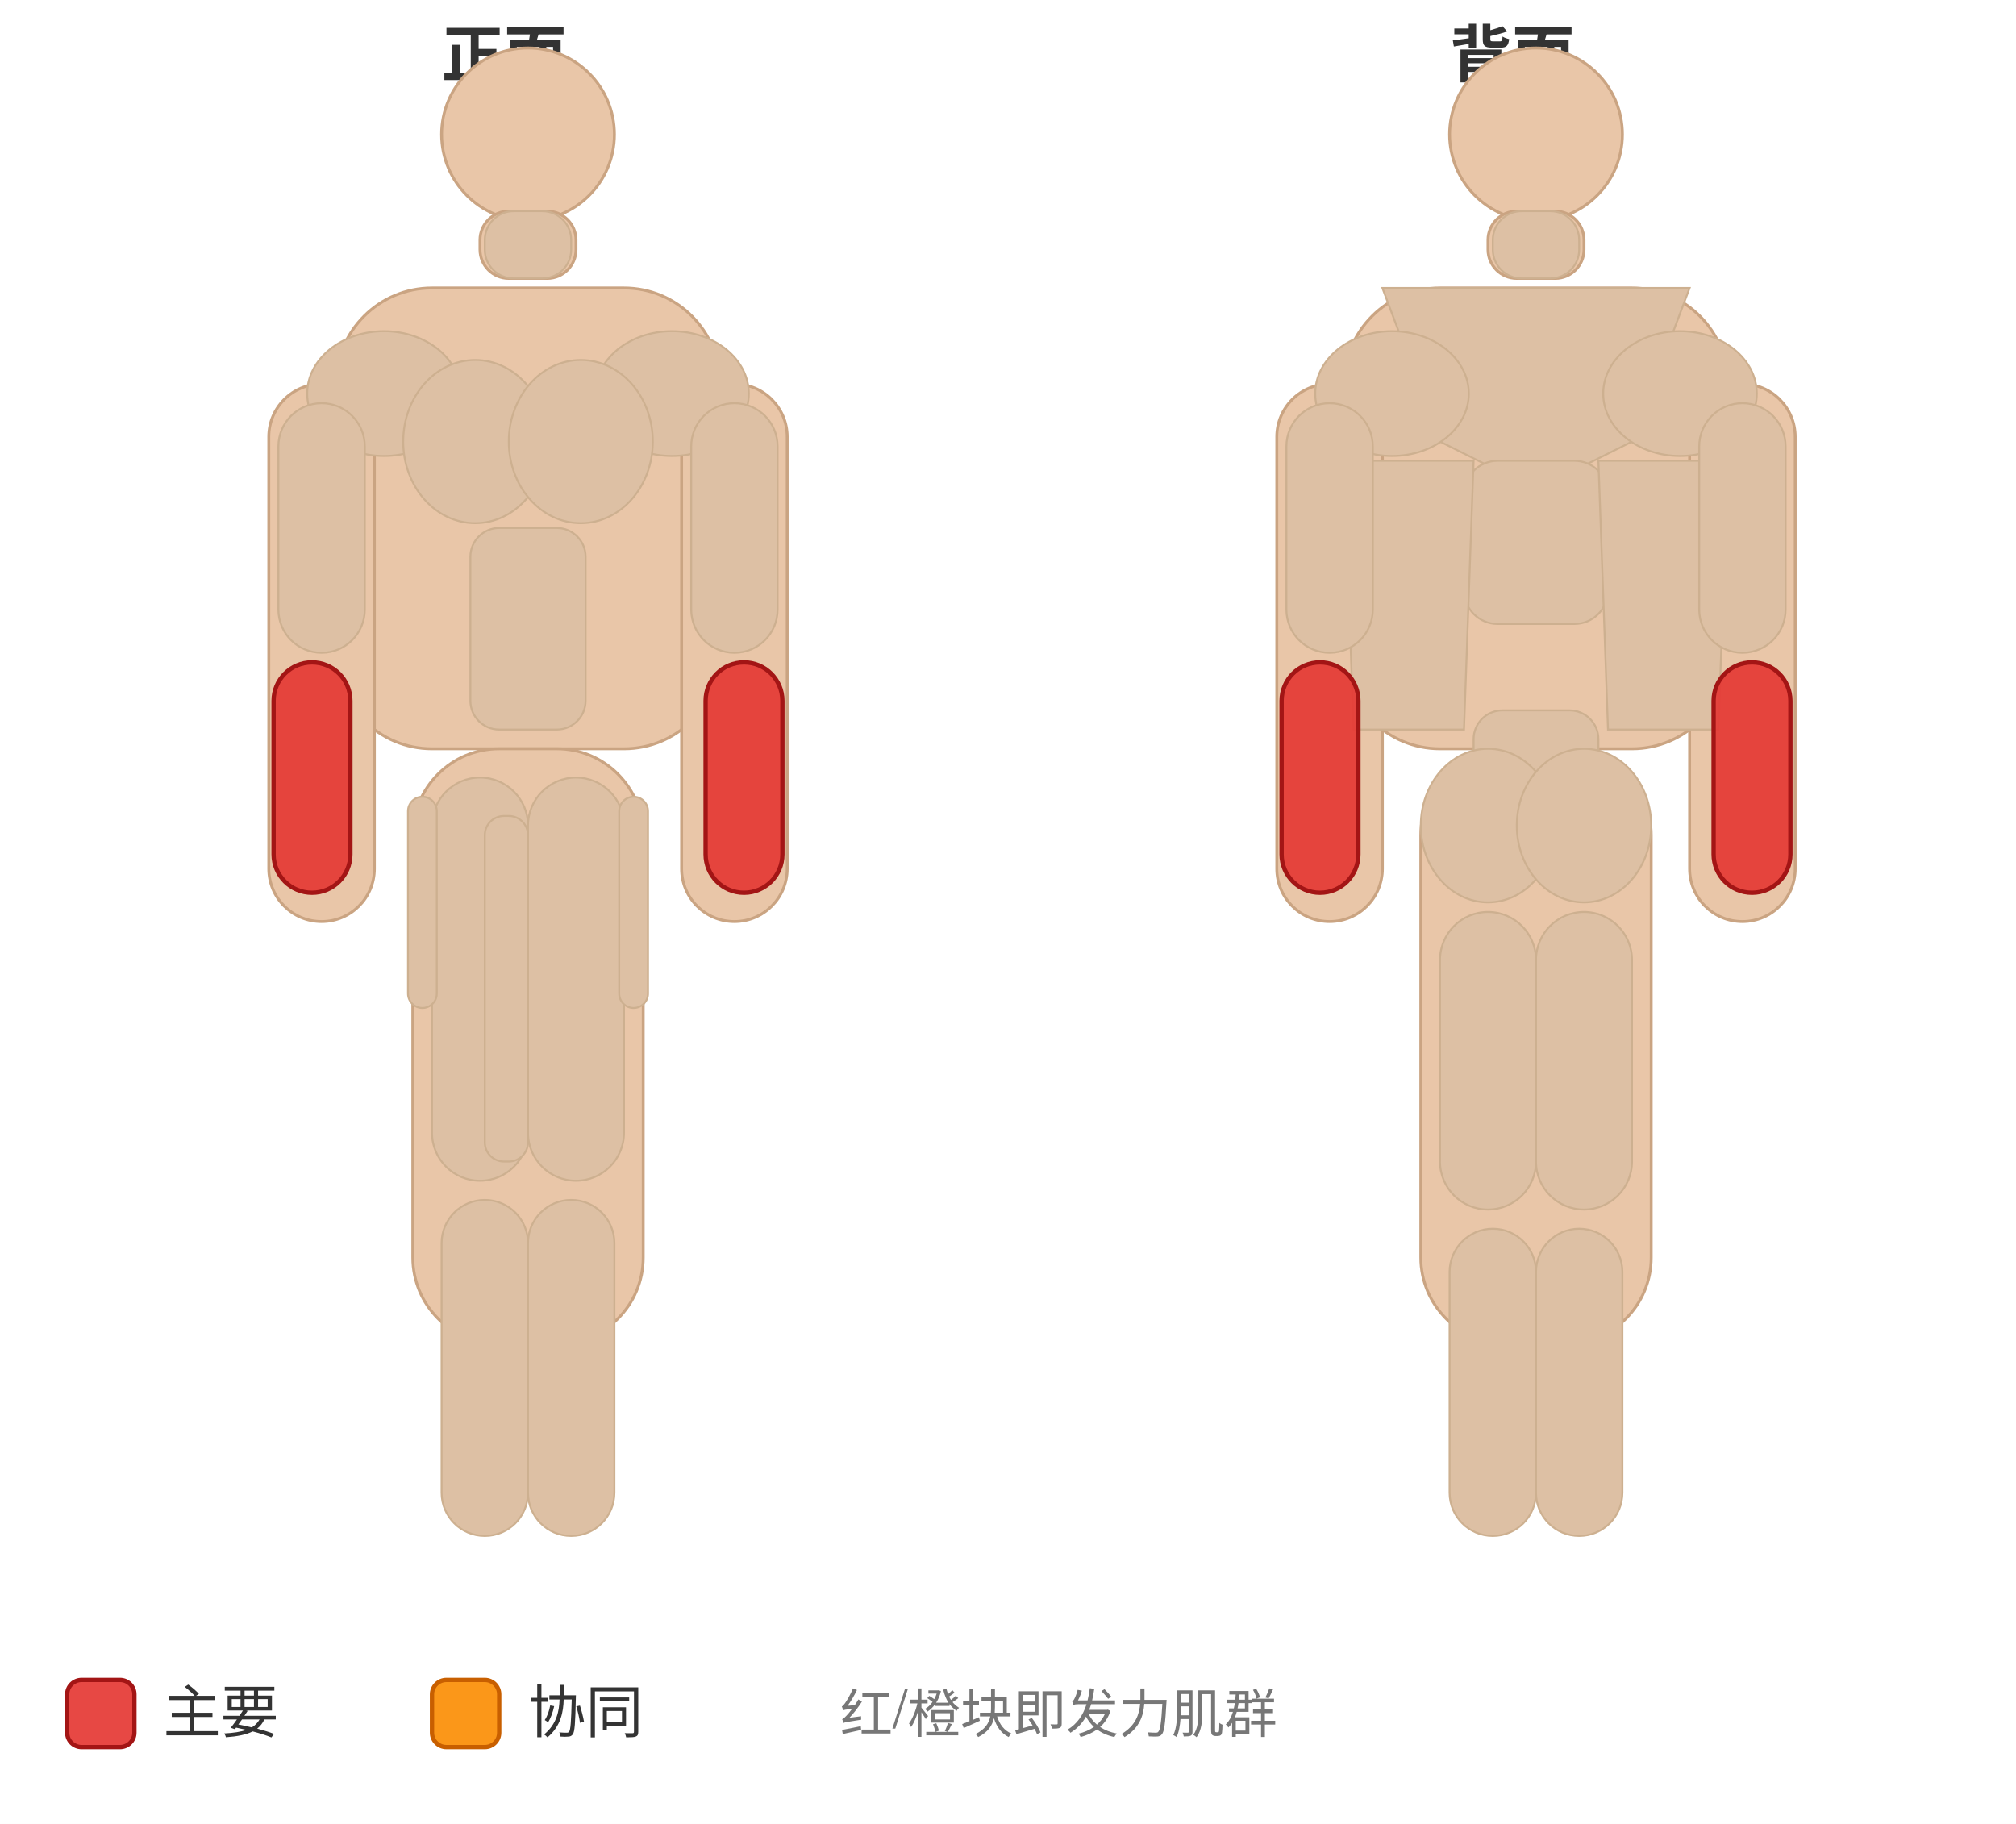
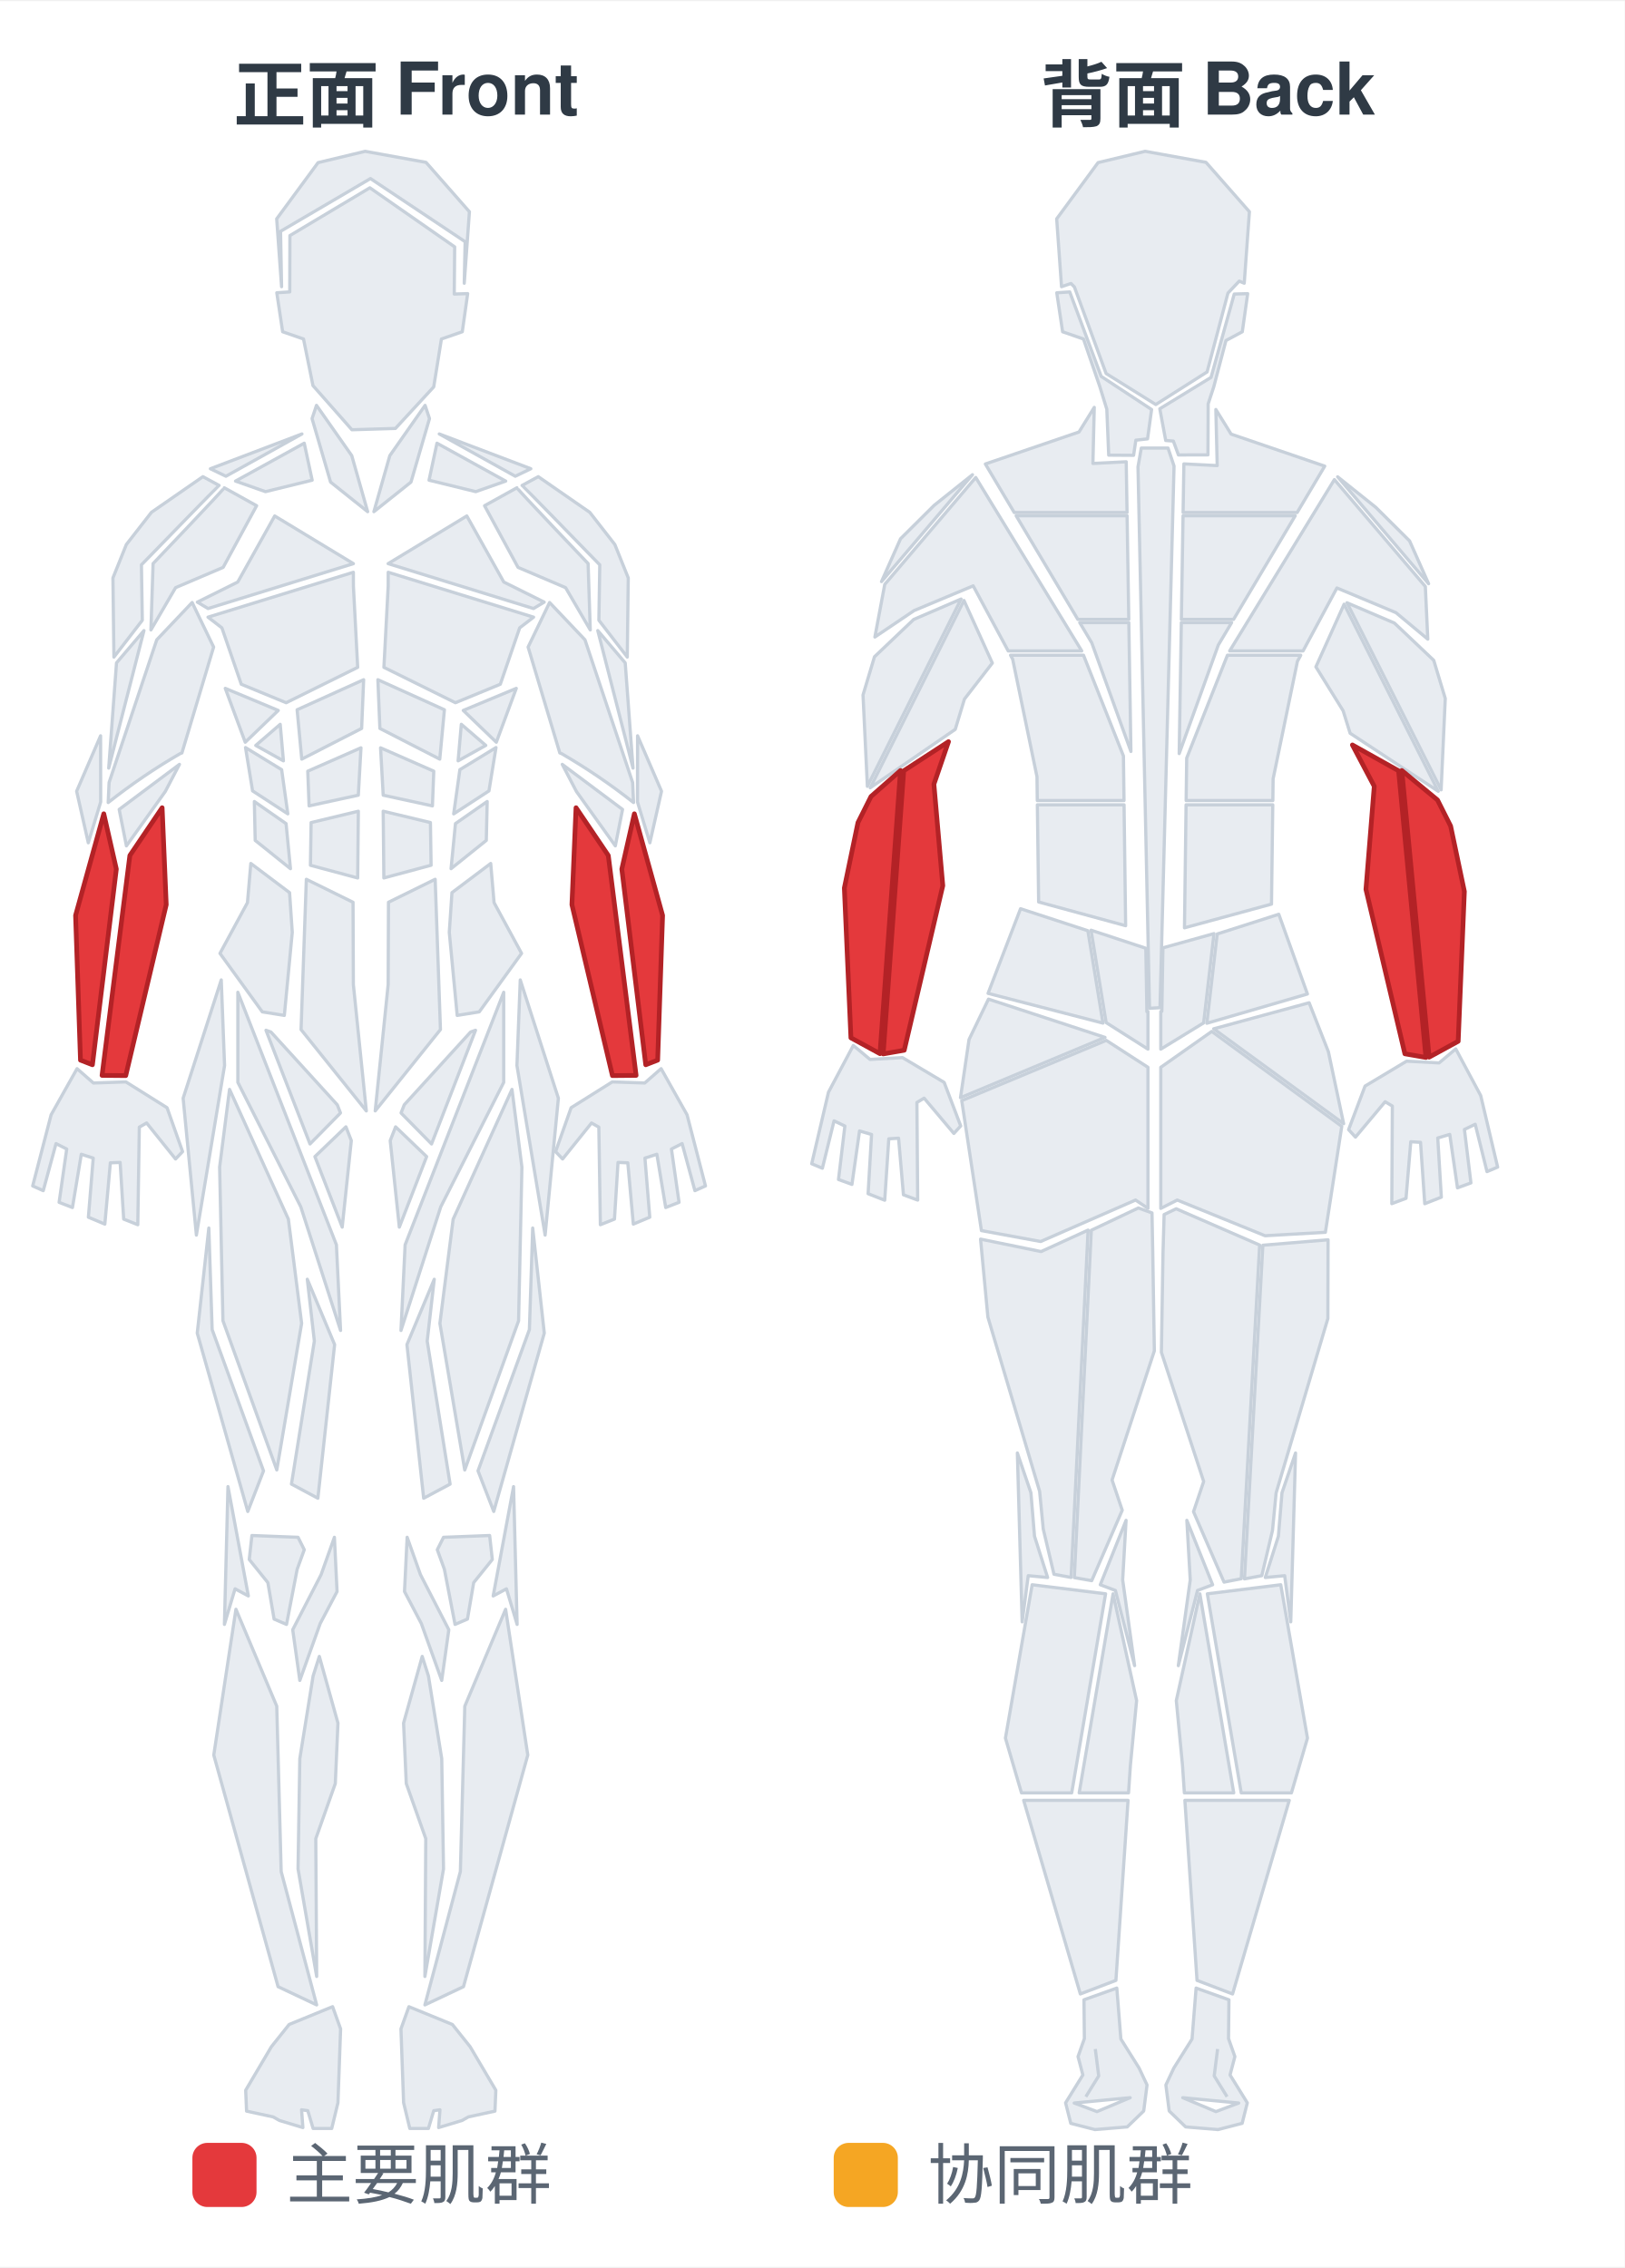
- <svg xmlns="http://www.w3.org/2000/svg" viewBox="0 0 420 380" width="420" height="380" font-family="-apple-system,Segoe UI,Helvetica,Arial,sans-serif">
-   <rect width="420" height="380" fill="#ffffff" />
-   <text x="105" y="16" font-size="13" font-weight="700" text-anchor="middle" fill="#333">正面</text>
-   <text x="315" y="16" font-size="13" font-weight="700" text-anchor="middle" fill="#333">背面</text>
-   <g transform="translate(10,0)">
-     <circle fill="#e9c6a8" stroke="#caa482" stroke-width="0.6" cx="100" cy="28" r="18" />
-     <rect fill="#e9c6a8" stroke="#caa482" stroke-width="0.6" x="90" y="44" width="20" height="14" rx="6" />
-     <rect fill="#e9c6a8" stroke="#caa482" stroke-width="0.6" x="60" y="60" width="80" height="96" rx="20" />
-     <rect fill="#e9c6a8" stroke="#caa482" stroke-width="0.6" x="46" y="80" width="22" height="112" rx="11" />
-     <rect fill="#e9c6a8" stroke="#caa482" stroke-width="0.6" x="132" y="80" width="22" height="112" rx="11" />
-     <rect fill="#e9c6a8" stroke="#caa482" stroke-width="0.6" x="76" y="156" width="48" height="124" rx="18" />
-     <rect fill="#ddc0a4" stroke="#cdb090" stroke-width="0.4" x="91" y="44" width="18" height="14" rx="6" />
-     <ellipse fill="#ddc0a4" stroke="#cdb090" stroke-width="0.4" cx="70" cy="82" rx="16" ry="13" />
-     <ellipse fill="#ddc0a4" stroke="#cdb090" stroke-width="0.4" cx="130" cy="82" rx="16" ry="13" />
-     <ellipse fill="#ddc0a4" stroke="#cdb090" stroke-width="0.4" cx="89" cy="92" rx="15" ry="17" />
-     <ellipse fill="#ddc0a4" stroke="#cdb090" stroke-width="0.4" cx="111" cy="92" rx="15" ry="17" />
-     <rect fill="#ddc0a4" stroke="#cdb090" stroke-width="0.4" x="48" y="84" width="18" height="52" rx="9" />
-     <rect fill="#ddc0a4" stroke="#cdb090" stroke-width="0.4" x="134" y="84" width="18" height="52" rx="9" />
-     <rect fill="#e53935" fill-opacity="0.92" stroke="#a31515" stroke-width="0.9" x="47" y="138" width="16" height="48" rx="8" />
-     <rect fill="#e53935" fill-opacity="0.92" stroke="#a31515" stroke-width="0.9" x="137" y="138" width="16" height="48" rx="8" />
-     <rect fill="#ddc0a4" stroke="#cdb090" stroke-width="0.4" x="88" y="110" width="24" height="42" rx="6" />
-     <rect fill="#ddc0a4" stroke="#cdb090" stroke-width="0.4" x="80" y="162" width="20" height="84" rx="10" />
-     <rect fill="#ddc0a4" stroke="#cdb090" stroke-width="0.4" x="100" y="162" width="20" height="84" rx="10" />
-     <rect fill="#ddc0a4" stroke="#cdb090" stroke-width="0.4" x="91" y="170" width="9" height="72" rx="4" />
-     <rect fill="#ddc0a4" stroke="#cdb090" stroke-width="0.4" x="75" y="166" width="6" height="44" rx="3" />
-     <rect fill="#ddc0a4" stroke="#cdb090" stroke-width="0.4" x="119" y="166" width="6" height="44" rx="3" />
-     <rect fill="#ddc0a4" stroke="#cdb090" stroke-width="0.4" x="82" y="250" width="18" height="70" rx="9" />
-     <rect fill="#ddc0a4" stroke="#cdb090" stroke-width="0.4" x="100" y="250" width="18" height="70" rx="9" />
+ <svg xmlns="http://www.w3.org/2000/svg" viewBox="0 0 76 106" width="260" height="363" role="img" font-family="-apple-system,BlinkMacSystemFont,Segoe UI,Helvetica,Arial,sans-serif">
+   <rect width="76" height="106" fill="#ffffff" />
+   <text x="19" y="5.6" font-size="3.4" font-weight="600" text-anchor="middle" fill="#2f3a45">正面 Front</text>
+   <text x="56.5" y="5.6" font-size="3.4" font-weight="600" text-anchor="middle" fill="#2f3a45">背面 Back</text>
+   <g transform="translate(1.5,7)">
+     <path d="m 11.672,6.359 -0.048,-2.591 4.206,-2.468 4.428,2.954 -0.041,1.944 0.242,-3.345 -2.031,-2.311 -2.845,-0.516 -2.204,0.529 -1.936,2.631 z" fill="#e8ecf1" stroke="#c7d0da" stroke-width="0.15" stroke-linejoin="round" />
+     <path d="m 19.749,6.703 0.02,-2.207 -3.967,-2.764 -3.741,2.236 -0.006,2.635 -0.607,0.04 0.274,1.824 0.976,0.339 0.442,2.18 1.822,2.066 2.035,-0.061 1.792,-1.944 0.36,-2.241 0.976,-0.339 0.252,-1.784 z" fill="#e8ecf1" stroke="#c7d0da" stroke-width="0.15" stroke-linejoin="round" />
+     <path d="m 13.305,11.911 1.65,2.352 0.744,2.622 -1.735,-1.384 -0.866,-2.971 z" fill="#e8ecf1" stroke="#c7d0da" stroke-width="0.15" stroke-linejoin="round" />
+     <path d="m 18.385,11.911 -1.65,2.352 -0.745,2.622 1.735,-1.384 0.866,-2.971 z" fill="#e8ecf1" stroke="#c7d0da" stroke-width="0.15" stroke-linejoin="round" />
+     <path d="m 19.048,13.248 3.557,1.979 0.727,-0.351 z m -0.107,0.433 -0.371,1.731 2.185,0.536 1.401,-0.494 z" fill="#e8ecf1" stroke="#c7d0da" stroke-width="0.15" stroke-linejoin="round" />
+     <path d="m 22.922,15.657 0.758,-0.41 2.408,1.668 1.174,1.507 0.627,1.563 -0.046,3.702 -1.328,-1.722 0.041,-2.594 -0.488,-0.5 c 0,0 -3.098,-3.191 -3.144,-3.214 z m -0.241,0.109 c -0.001,0.052 3.33,3.547 3.33,3.547 l 0.101,3.104 -1.154,-1.978 -2.225,-0.948 -1.566,-2.885 z" fill="#e8ecf1" stroke="#c7d0da" stroke-width="0.15" stroke-linejoin="round" />
+     <path d="m 12.625,13.248 -3.557,1.979 -0.727,-0.351 z m 0.107,0.433 0.371,1.731 -2.185,0.536 -1.401,-0.494 z" fill="#e8ecf1" stroke="#c7d0da" stroke-width="0.15" stroke-linejoin="round" />
+     <path d="m 8.75,15.657 -0.758,-0.41 -2.408,1.668 -1.174,1.507 -0.627,1.563 0.046,3.702 1.328,-1.722 -0.041,-2.594 0.488,-0.5 c 0,0 3.098,-3.191 3.144,-3.214 z m 0.241,0.109 c 0.002,0.052 -3.33,3.547 -3.33,3.547 l -0.101,3.104 1.154,-1.978 2.225,-0.948 1.566,-2.885 z" fill="#e8ecf1" stroke="#c7d0da" stroke-width="0.15" stroke-linejoin="round" />
+     <path d="m 27.622,30.815 -0.338,1.705 -1.819,-2.544 -0.663,-1.269 z m -2.853,-2.61 c -0.026,-0.014 -0.054,-0.025 -0.082,-0.032 l -1.483,-4.955 1.005,-2.084 1.655,1.745 2.23,6.677 0.042,0.937 c -1.065,-0.842 -2.19,-1.607 -3.364,-2.288 z m 1.694,-5.757 1.649,6.434 -0.365,-4.923 z" fill="#e8ecf1" stroke="#c7d0da" stroke-width="0.15" stroke-linejoin="round" />
+     <path d="m 26.955,32.969 1.301,10.289 -1.108,0.01 -1.894,-7.996 0.192,-4.537 z m 1.22,-1.95 -0.587,2.586 1.119,9.156 0.558,-0.217 0.23,-6.77 z" fill="#e4393c" stroke="#b32226" stroke-width="0.22" stroke-linejoin="round" />
+     <path d="m 4.075,30.815 0.338,1.705 1.819,-2.544 0.663,-1.269 z m 2.853,-2.61 c 0.026,-0.014 0.054,-0.025 0.082,-0.032 l 1.483,-4.955 -1.005,-2.084 -1.655,1.745 -2.23,6.677 -0.042,0.937 c 1.065,-0.842 2.19,-1.607 3.364,-2.288 z m -1.694,-5.757 -1.649,6.434 0.365,-4.923 z" fill="#e8ecf1" stroke="#c7d0da" stroke-width="0.15" stroke-linejoin="round" />
+     <path d="m 4.575,32.969 -1.301,10.289 1.108,0.01 1.894,-7.996 -0.192,-4.537 z m -1.22,-1.95 0.587,2.586 -1.119,9.156 -0.558,-0.217 -0.23,-6.77 z" fill="#e4393c" stroke="#b32226" stroke-width="0.22" stroke-linejoin="round" />
+     <path d="m 20.337,17.085 1.729,3.091 1.890,0.94 -0.5,0.3 -6.8, -2.1 z" fill="#e8ecf1" stroke="#c7d0da" stroke-width="0.15" stroke-linejoin="round" />
+     <path d="m 16.66,19.72 6.8,2.1 -0.65,0.5 -0.906,2.638 -2.1,0.865 -3.345,-1.655 0.2,-3.8 z" fill="#e8ecf1" stroke="#c7d0da" stroke-width="0.15" stroke-linejoin="round" />
+     <path d="m 11.351,17.085 -1.729,3.091 -1.890,0.94 0.5,0.3 6.8,-2.1 z" fill="#e8ecf1" stroke="#c7d0da" stroke-width="0.15" stroke-linejoin="round" />
+     <path d="m 15.03,19.72 -6.8,2.1 0.65,0.5 0.906,2.638 2.1,0.865 3.346,-1.655 -0.2,-3.8 z" fill="#e8ecf1" stroke="#c7d0da" stroke-width="0.15" stroke-linejoin="round" />
+     <path d="m 19.642,34.708 1.813,-1.365 0.157,1.833 1.286,2.373 -1.98,2.737 -1.031,0.166 -0.37,-3.888 z" fill="#e8ecf1" stroke="#c7d0da" stroke-width="0.15" stroke-linejoin="round" />
+     <path d="M 19.289,26.152 l -3.112 -1.406 0.094 2.28 2.801 1.436 z M 21.224,27.820 l -1.294 0.721 0.15 -1.709 z M 20.171,26.183 l 2.48 -1.032 -0.934 2.521 z M 21.702,27.921 l -1.69 1.034 -0.289 2.068 1.65 -1.075 z" fill="#e8ecf1" stroke="#c7d0da" stroke-width="0.15" stroke-linejoin="round" />
+     <path d="M 18.791,29.025 l -0.062 1.624 -2.303 -0.5 -0.124 -2.217 z M 18.635,31.429 l 0.031 1.998 -2.21 0.594 -0.031 -3.123 z M 21.290,30.444 l -1.484 1.034 -0.206 2.109 1.649 -1.324 z" fill="#e8ecf1" stroke="#c7d0da" stroke-width="0.15" stroke-linejoin="round" />
+     <path d="m 12.046,34.708 -1.813,-1.365 -0.157,1.833 -1.286,2.374 1.98,2.736 1.031,0.166 0.371,-3.887 z" fill="#e8ecf1" stroke="#c7d0da" stroke-width="0.15" stroke-linejoin="round" />
+     <path d="m 15.636,44.92 -0.606,-5.912 -0.015,-3.849 -2.185,-1.075 -0.247,7.03 z" fill="#e8ecf1" stroke="#c7d0da" stroke-width="0.15" stroke-linejoin="round" />
+     <path d="m 16.052,44.919 0.606,-5.912 0.015,-3.849 2.184,-1.075 0.247,7.03 z" fill="#e8ecf1" stroke="#c7d0da" stroke-width="0.15" stroke-linejoin="round" />
+     <path d="m 12.399,26.152 3.112,-1.406 -0.094,2.28 -2.801,1.436 z m -1.935,1.669 1.294,0.721 -0.15,-1.709 z m 1.053,-1.637 -2.479,-1.033 0.934,2.521 z m -1.532,1.737 1.69,1.034 0.289,2.067 -1.649,-1.075 z" fill="#e8ecf1" stroke="#c7d0da" stroke-width="0.15" stroke-linejoin="round" />
+     <path d="M 12.897,29.025 l 0.062 1.624 2.303 -0.5 0.124 -2.217 z M 13.053,31.430 l -0.031 1.998 2.21 0.594 0.031 -3.123 z M 10.398,30.445 l 1.484 1.034 0.206 2.109 -1.65 -1.324 z" fill="#e8ecf1" stroke="#c7d0da" stroke-width="0.15" stroke-linejoin="round" />
+     <path d="m 14.404,45.04 0.022,-0.028 -0.149,-0.379 -3.102,-3.404 -0.233,-0.083 2.059,5.32 z m -1.173,2.018 1.277,3.299 0.426,-4.049 -0.252,-0.643 z" fill="#e8ecf1" stroke="#c7d0da" stroke-width="0.15" stroke-linejoin="round" />
+     <path d="m 17.284,45.04 -0.022,-0.028 0.149,-0.379 3.102,-3.404 0.232,-0.083 -2.058,5.32 z m 1.173,2.018 -1.277,3.299 -0.426,-4.048 0.252,-0.643 z" fill="#e8ecf1" stroke="#c7d0da" stroke-width="0.15" stroke-linejoin="round" />
+     <path d="m 23.419,50.399 -0.155,4.751 -2.403,6.609 0.736,1.9 2.364,-8.344 z m -0.582,-11.608 -0.155,4.007 1.318,7.932 0.62,-6.403 z m -0.387,5.123 -2.752,6.073 -0.62,4.874 1.162,6.858 2.519,-6.981 0.155,-7.188 z" fill="#e8ecf1" stroke="#c7d0da" stroke-width="0.15" stroke-linejoin="round" />
+     <path d="m 22.063,39.37 v 4.214 l -2.946,5.825 -1.86,5.783 0.194,-4.007 z m -3.249,13.426 -0.065,0.155 -1.213,2.902 0.783,7.188 1.236,-0.661 -1.071,-6.693 z" fill="#e8ecf1" stroke="#c7d0da" stroke-width="0.15" stroke-linejoin="round" />
+     <path d="m 17.256,87.868 0.124,3.452 0.29,1.206 h 0.871 l 0.249,-0.832 0.291,-0.042 -0.062,0.832 1.099,-0.333 0.291,-0.166 1.244,-0.27 0.042,-0.977 -1.203,-2.037 -0.83,-1.04 -2.033,-0.832 z" fill="#e8ecf1" stroke="#c7d0da" stroke-width="0.15" stroke-linejoin="round" />
+     <path d="m 18.251,70.441 0.291,0.915 0.622,3.868 0.083,5.157 -0.871,5.033 0.041,-6.447 -0.912,-2.578 -0.126,-2.828 z m 1.992,2.329 -0.208,7.736 -1.659,6.239 1.805,-0.853 3.008,-10.836 -1.037,-6.821 z" fill="#e8ecf1" stroke="#c7d0da" stroke-width="0.15" stroke-linejoin="round" />
+     <path d="m 21.405,64.784 0.124,1.123 -0.871,1.082 -0.291,1.706 -0.581,0.249 -0.498,-2.579 -0.332,-0.915 0.291,-0.582 z m -3.859,0.083 0.622,1.747 1.327,2.579 -0.332,2.371 -0.954,-2.662 -0.787,-1.497 z m 4.978,-2.37 -0.954,5.116 0.622,-0.333 0.498,1.664 z" fill="#e8ecf1" stroke="#c7d0da" stroke-width="0.15" stroke-linejoin="round" />
+     <path d="m 8.269,50.399 0.155,4.751 2.403,6.61 -0.736,1.9 -2.364,-8.344 z m 0.581,-11.608 0.155,4.007 -1.318,7.932 -0.62,-6.403 z m 0.388,5.122 2.752,6.072 0.62,4.874 -1.162,6.858 -2.519,-6.982 -0.155,-7.188 z" fill="#e8ecf1" stroke="#c7d0da" stroke-width="0.15" stroke-linejoin="round" />
+     <path d="m 9.626,39.369 v 4.214 l 2.945,5.825 1.86,5.783 -0.194,-4.007 z m 3.249,13.426 0.065,0.155 1.213,2.902 -0.783,7.188 -1.236,-0.661 1.071,-6.693 z" fill="#e8ecf1" stroke="#c7d0da" stroke-width="0.15" stroke-linejoin="round" />
+     <path d="m 14.433,87.868 -0.124,3.452 -0.291,1.206 h -0.871 l -0.249,-0.832 -0.291,-0.042 0.062,0.832 -1.099,-0.333 -0.291,-0.166 -1.245,-0.27 -0.041,-0.977 1.203,-2.038 0.83,-1.04 2.033,-0.832 z" fill="#e8ecf1" stroke="#c7d0da" stroke-width="0.15" stroke-linejoin="round" />
+     <path d="m 13.438,70.441 -0.291,0.915 -0.622,3.868 -0.083,5.157 0.872,5.033 -0.042,-6.447 0.913,-2.578 0.124,-2.828 z m -1.992,2.329 0.207,7.736 1.66,6.239 -1.805,-0.853 -3.008,-10.836 1.037,-6.821 z" fill="#e8ecf1" stroke="#c7d0da" stroke-width="0.15" stroke-linejoin="round" />
+     <path d="m 10.284,64.784 -0.124,1.123 0.871,1.082 0.291,1.706 0.581,0.249 0.498,-2.579 0.332,-0.915 -0.291,-0.582 z m 3.859,0.083 -0.622,1.747 -1.328,2.579 0.332,2.371 0.954,-2.662 0.788,-1.496 z m -4.979,-2.371 0.954,5.116 -0.622,-0.333 -0.498,1.664 z" fill="#e8ecf1" stroke="#c7d0da" stroke-width="0.15" stroke-linejoin="round" />
+     <path d="m 3.205,27.37 0.005,3.094 -0.58,1.912 -0.545,-2.412 z" fill="#e8ecf1" stroke="#c7d0da" stroke-width="0.15" stroke-linejoin="round" />
+     <path d="m 4.39,43.563 -1.52,0.051 -0.766,-0.671 -1.213,2.158 -0.862,3.329 0.494,0.221 0.598,-2.202 0.5,0.254 -0.356,2.494 0.624,0.243 0.414,-2.492 0.558,0.179 -0.226,2.766 0.769,0.323 0.258,-2.868 0.458,-0.018 0.166,2.652 0.66,0.263 0.071,-4.566 0.342,-0.194 1.353,1.684 0.328,-0.344 -0.726,-2.055 z" fill="#e8ecf1" stroke="#c7d0da" stroke-width="0.15" stroke-linejoin="round" />
+     <path d="m 28.325,27.37 -0.005,3.094 0.58,1.912 0.545,-2.412 z" fill="#e8ecf1" stroke="#c7d0da" stroke-width="0.15" stroke-linejoin="round" />
+     <path d="m 27.14,43.563 1.52,0.051 0.766,-0.671 1.213,2.158 0.862,3.329 -0.494,0.221 -0.598,-2.202 -0.5,0.254 0.356,2.494 -0.624,0.243 -0.414,-2.492 -0.558,0.179 0.226,2.766 -0.769,0.323 -0.258,-2.868 -0.458,-0.018 -0.166,2.652 -0.66,0.263 -0.071,-4.566 -0.342,-0.194 -1.353,1.684 -0.328,-0.344 0.726,-2.055 z" fill="#e8ecf1" stroke="#c7d0da" stroke-width="0.15" stroke-linejoin="round" />
+     <path d="m 48.157,6.359 0.442,-0.15 0.161,0.164 1.482,4.048 2.324,1.451 2.4,-1.524 0.976,-3.69 0.528,-0.559 0.234,0.098 0.242,-3.345 -2.031,-2.311 -2.845,-0.516 -2.204,0.529 -1.936,2.631 z" fill="#e8ecf1" stroke="#c7d0da" stroke-width="0.15" stroke-linejoin="round" />
+     <path d="m 52.37,12.105 -2.358,-1.55 -1.471,-3.951 -0.607,0.04 0.274,1.824 0.976,0.339 0.761,2.216 0.33,1.068 0.089,2.149 1.164,0.008 0.106,-0.708 0.547,-0.061 z m 1.018,1.476 0.238,0.65 1.381,-0.004 0.01,-2.388 0.26,-0.791 0.572,-2.17 0.764,-0.41 0.252,-1.784 -0.629,0.019 -1.085,3.9 -2.397,1.467 0.277,1.485 z" fill="#e8ecf1" stroke="#c7d0da" stroke-width="0.15" stroke-linejoin="round" />
+     <path d="M 49.625,14.629 L 49.688,12.005 L 48.974,13.157 L 44.594,14.654 L 45.945,16.925 L 51.222,16.925 L 51.183,14.550 Z" fill="#e8ecf1" stroke="#c7d0da" stroke-width="0.15" stroke-linejoin="round" />
+     <path d="M 46.034,17.075 L 48.920,21.925 L 51.303,21.925 L 51.224,17.075 Z" fill="#e8ecf1" stroke="#c7d0da" stroke-width="0.15" stroke-linejoin="round" />
+     <path d="M 49.009,22.075 L 49.572,23.022 L 51.403,28.104 L 51.305,22.075 Z" fill="#e8ecf1" stroke="#c7d0da" stroke-width="0.15" stroke-linejoin="round" />
+     <path d="M 55.439,14.729 L 55.376,12.104 L 56.090,13.256 L 60.470,14.754 L 59.179,16.925 L 53.844,16.925 L 53.881,14.649 Z" fill="#e8ecf1" stroke="#c7d0da" stroke-width="0.15" stroke-linejoin="round" />
+     <path d="M 59.089,17.075 L 56.204,21.925 L 53.763,21.925 L 53.842,17.075 Z" fill="#e8ecf1" stroke="#c7d0da" stroke-width="0.15" stroke-linejoin="round" />
+     <path d="M 56.114,22.075 L 55.492,23.121 L 53.661,28.203 L 53.761,22.075 Z" fill="#e8ecf1" stroke="#c7d0da" stroke-width="0.15" stroke-linejoin="round" />
+     <path d="M 44.144,15.285 L 39.888,20.286 L 39.426,22.749 L 41.263,21.510 L 44.025,20.355 L 45.663,23.400 L 49.103,23.400 Z" fill="#e8ecf1" stroke="#c7d0da" stroke-width="0.15" stroke-linejoin="round" />
+     <path d="M 42.201,16.586 L 40.626,18.152 L 39.736,20.156 L 43.992,15.155 Z" fill="#e8ecf1" stroke="#c7d0da" stroke-width="0.15" stroke-linejoin="round" />
+     <path d="M 45.771,23.600 L 45.872,23.789 L 47.009,29.286 L 47.023,30.400 L 51.080,30.400 L 51.053,28.314 L 49.185,23.600 Z" fill="#e8ecf1" stroke="#c7d0da" stroke-width="0.15" stroke-linejoin="round" />
+     <path d="M 47.026,30.600 L 47.086,35.145 L 51.156,36.255 L 51.082,30.600 Z" fill="#e8ecf1" stroke="#c7d0da" stroke-width="0.15" stroke-linejoin="round" />
+     <path d="M 62.863,16.686 L 64.438,18.251 L 65.328,20.255 L 61.073,15.254 Z" fill="#e8ecf1" stroke="#c7d0da" stroke-width="0.15" stroke-linejoin="round" />
+     <path d="M 60.921,15.384 L 65.176,20.385 L 65.290,22.849 L 63.801,21.609 L 61.039,20.454 L 59.455,23.400 L 56.022,23.400 Z" fill="#e8ecf1" stroke="#c7d0da" stroke-width="0.15" stroke-linejoin="round" />
+     <path d="M 59.347,23.600 L 59.192,23.888 L 58.055,29.385 L 58.042,30.400 L 53.986,30.400 L 54.012,28.413 L 55.918,23.600 Z" fill="#e8ecf1" stroke="#c7d0da" stroke-width="0.15" stroke-linejoin="round" />
+     <path d="M 58.039,30.600 L 57.979,35.245 L 53.908,36.354 L 53.983,30.600 Z" fill="#e8ecf1" stroke="#c7d0da" stroke-width="0.15" stroke-linejoin="round" />
+     <path d="M 43.593,21.039 L 44.920,23.967 L 43.615,25.653 L 43.186,27.069 L 39.209,29.802 Z" fill="#e8ecf1" stroke="#c7d0da" stroke-width="0.15" stroke-linejoin="round" />
+     <path d="M 43.459,20.972 L 39.075,29.735 L 38.871,25.461 L 39.407,23.674 L 41.242,21.927 Z" fill="#e8ecf1" stroke="#c7d0da" stroke-width="0.15" stroke-linejoin="round" />
+     <path d="M 40.717,42.425 l -1.518,0.086 -0.782,-0.653 -1.162,2.186 -0.784,3.348 0.499,0.209 0.546,-2.216 0.506,0.242 -0.298,2.502 0.629,0.229 0.355,-2.501 0.562,0.165 -0.161,2.771 0.777,0.305 0.191,-2.873 0.457,-0.029 0.228,2.648 0.666,0.248 -0.036,-4.567 0.337,-0.202 1.392,1.651 0.32,-0.351 -0.774,-2.037 z" fill="#e8ecf1" stroke="#c7d0da" stroke-width="0.15" stroke-linejoin="round" />
+     <path d="M 40.775,29.006 L 42.870,27.644 L 42.187,29.635 L 42.603,34.383 L 40.799,42.081 L 39.814,42.253 Z" fill="#e4393c" stroke="#b32226" stroke-width="0.22" stroke-linejoin="round" />
+     <path d="M 39.665,42.242 L 38.305,41.501 L 37.998,34.491 L 38.635,31.429 L 39.245,30.209 L 40.625,28.994 Z" fill="#e4393c" stroke="#b32226" stroke-width="0.22" stroke-linejoin="round" />
+     <path d="M 61.376,21.213 L 60.056,24.145 L 61.330,26.199 L 61.657,27.251 L 65.780,29.966 Z" fill="#e8ecf1" stroke="#c7d0da" stroke-width="0.15" stroke-linejoin="round" />
+     <path d="M 61.510,21.146 L 65.914,29.899 L 66.108,25.624 L 65.568,23.839 L 63.729,22.096 Z" fill="#e8ecf1" stroke="#c7d0da" stroke-width="0.15" stroke-linejoin="round" />
+     <path d="M 64.301,42.592 l 1.518,0.083 0.78,-0.655 1.167,2.183 0.792,3.346 -0.498,0.211 -0.551,-2.215 -0.505,0.243 0.304,2.501 -0.629,0.23 -0.361,-2.5 -0.562,0.167 0.168,2.77 -0.776,0.306 -0.197,-2.872 -0.457,-0.028 -0.222,2.648 -0.665,0.249 0.025,-4.567 -0.337,-0.201 -1.388,1.655 -0.321,-0.35 0.77,-2.039 z" fill="#e8ecf1" stroke="#c7d0da" stroke-width="0.15" stroke-linejoin="round" />
+     <path d="M 65.204,42.420 L 63.925,29.007 L 61.764,27.798 L 62.786,29.733 L 62.397,34.555 L 64.219,42.248 Z" fill="#e4393c" stroke="#b32226" stroke-width="0.22" stroke-linejoin="round" />
+     <path d="M 64.075,28.993 L 65.353,42.405 L 66.712,41.663 L 67.002,34.653 L 66.358,31.591 L 65.745,30.373 Z" fill="#e4393c" stroke="#b32226" stroke-width="0.22" stroke-linejoin="round" />
+     <path d="m 51.734,14.789 0.539,25.331 0.49,-0.03 0.657,-25.339 -0.281,-0.842 -1.251,-4.9e-4 z" fill="#e8ecf1" stroke="#c7d0da" stroke-width="0.15" stroke-linejoin="round" />
+     <path d="M 52.100,37.310 L 49.537,36.465 L 50.244,40.788 L 52.200,42.030 L 52.200,40.270 L 52.150,40.280 Z" fill="#e8ecf1" stroke="#c7d0da" stroke-width="0.15" stroke-linejoin="round" />
+     <path d="M 49.389,36.490 L 46.240,35.460 L 44.720,39.420 L 50.096,40.812 Z" fill="#e8ecf1" stroke="#c7d0da" stroke-width="0.15" stroke-linejoin="round" />
+     <path d="M 52.800,42.030 L 52.800,40.270 L 52.850,40.260 L 52.900,37.290 L 55.289,36.625 L 54.805,40.801 Z" fill="#e8ecf1" stroke="#c7d0da" stroke-width="0.15" stroke-linejoin="round" />
+     <path d="M 55.439,36.643 L 55.980,36.470 L 58.320,35.720 L 59.660,39.450 L 54.955,40.819 Z" fill="#e8ecf1" stroke="#c7d0da" stroke-width="0.15" stroke-linejoin="round" />
+     <path d="M 50.191,41.481 L 44.740,39.690 L 43.830,41.580 L 43.431,44.301 Z" fill="#e8ecf1" stroke="#c7d0da" stroke-width="0.15" stroke-linejoin="round" />
+     <path d="M 50.249,41.619 L 43.489,44.439 L 44.410,50.520 L 47.180,51.030 L 51.620,49.090 L 52.200,49.480 L 52.200,42.880 Z" fill="#e8ecf1" stroke="#c7d0da" stroke-width="0.15" stroke-linejoin="round" />
+     <path d="M 55.274,41.079 L 61.354,45.519 L 60.640,42.150 L 59.740,39.860 Z" fill="#e8ecf1" stroke="#c7d0da" stroke-width="0.15" stroke-linejoin="round" />
+     <path d="M 55.186,41.201 L 52.800,42.880 L 52.800,49.480 L 53.570,49.090 L 57.680,50.760 L 60.500,50.600 L 61.266,45.641 Z" fill="#e8ecf1" stroke="#c7d0da" stroke-width="0.15" stroke-linejoin="round" />
+     <path d="m 51.176,64.074 -1.206,3.015 0.707,0.266 0.898,3.518 -0.558,-4.012 z m -5.085,-3.15 0.634,1.861 0.168,2.033 0.613,1.931 -0.906,-0.085 -0.285,2.16 z" fill="#e8ecf1" stroke="#c7d0da" stroke-width="0.15" stroke-linejoin="round" />
+     <path d="m 54.019,64.074 1.206,3.015 -0.707,0.266 -0.898,3.518 0.558,-4.012 z m 5.085,-3.15 -0.634,1.861 -0.168,2.033 -0.613,1.931 0.906,-0.085 0.285,2.16 z" fill="#e8ecf1" stroke="#c7d0da" stroke-width="0.15" stroke-linejoin="round" />
+     <path d="M 50.568,67.512 L 51.669,72.509 L 51.379,75.532 L 51.292,76.825 L 48.983,76.825 Z" fill="#e8ecf1" stroke="#c7d0da" stroke-width="0.15" stroke-linejoin="round" />
+     <path d="M 50.218,67.512 L 48.633,76.825 L 46.283,76.825 L 45.533,74.263 L 46.783,67.088 Z" fill="#e8ecf1" stroke="#c7d0da" stroke-width="0.15" stroke-linejoin="round" />
+     <path d="M 46.386,77.175 L 51.269,77.175 L 50.701,85.598 L 49.037,86.233 Z" fill="#e8ecf1" stroke="#c7d0da" stroke-width="0.15" stroke-linejoin="round" />
+     <path d="M 54.628,67.512 L 53.526,72.509 L 53.816,75.532 L 53.903,76.825 L 56.213,76.825 Z" fill="#e8ecf1" stroke="#c7d0da" stroke-width="0.15" stroke-linejoin="round" />
+     <path d="M 54.978,67.512 L 56.563,76.825 L 58.912,76.825 L 59.662,74.263 L 58.412,67.088 Z" fill="#e8ecf1" stroke="#c7d0da" stroke-width="0.15" stroke-linejoin="round" />
+     <path d="M 53.927,77.175 L 58.810,77.175 L 56.158,86.233 L 54.495,85.598 Z" fill="#e8ecf1" stroke="#c7d0da" stroke-width="0.15" stroke-linejoin="round" />
+     <path d="M 50.933,88.341 l 0.852,1.358 0.372,0.792 -0.156,1.218 -0.77,0.744 -1.512,0.125 -1.13,-0.292 -0.242,-0.959 0.808,-1.304 -0.226,-0.86 0.297,-0.842 -0.019,-1.815 1.536,-0.548 z m -1.196,0.468 0.159,1.258 -0.602,0.974 m -0.544,0.295 1.065,0.401 1.553,-0.651 z" fill="#e8ecf1" stroke="#c7d0da" stroke-width="0.15" stroke-linejoin="round" />
+     <path d="M 49.550,50.504 L 51.751,49.461 L 52.389,49.692 L 52.424,51.499 L 52.499,56.145 L 50.521,62.188 L 50.997,63.602 L 49.569,66.897 L 48.755,66.754 Z" fill="#e8ecf1" stroke="#c7d0da" stroke-width="0.15" stroke-linejoin="round" />
+     <path d="M 49.400,50.496 L 48.605,66.746 L 47.803,66.596 L 47.302,64.480 L 47.133,62.723 L 44.712,54.565 L 44.369,50.918 L 47.200,51.500 Z" fill="#e8ecf1" stroke="#c7d0da" stroke-width="0.15" stroke-linejoin="round" />
+     <path d="M 54.262,88.341 l -0.852,1.358 -0.372,0.792 0.156,1.218 0.77,0.744 1.512,0.125 1.13,-0.292 0.242,-0.959 -0.808,-1.304 0.226,-0.86 -0.297,-0.842 0.019,-1.815 -1.536,-0.548 z m 1.196,0.468 -0.159,1.258 0.602,0.974 m 0.544,0.295 -1.065,0.401 -1.553,-0.651 z" fill="#e8ecf1" stroke="#c7d0da" stroke-width="0.15" stroke-linejoin="round" />
+     <path d="M 57.425,51.196 L 56.565,66.806 L 55.759,66.965 L 54.331,63.670 L 54.807,62.256 L 52.829,56.213 L 52.904,51.567 L 52.956,49.769 L 53.520,49.498 Z" fill="#e8ecf1" stroke="#c7d0da" stroke-width="0.15" stroke-linejoin="round" />
+     <path d="M 57.575,51.204 L 60.625,50.950 L 60.616,54.633 L 58.195,62.791 L 58.026,64.547 L 57.525,66.663 L 56.715,66.814 Z" fill="#e8ecf1" stroke="#c7d0da" stroke-width="0.15" stroke-linejoin="round" />
  </g>
-   <g transform="translate(220,0)">
-     <circle fill="#e9c6a8" stroke="#caa482" stroke-width="0.6" cx="100" cy="28" r="18" />
-     <rect fill="#e9c6a8" stroke="#caa482" stroke-width="0.6" x="90" y="44" width="20" height="14" rx="6" />
-     <rect fill="#e9c6a8" stroke="#caa482" stroke-width="0.6" x="60" y="60" width="80" height="96" rx="20" />
-     <rect fill="#e9c6a8" stroke="#caa482" stroke-width="0.6" x="46" y="80" width="22" height="112" rx="11" />
-     <rect fill="#e9c6a8" stroke="#caa482" stroke-width="0.6" x="132" y="80" width="22" height="112" rx="11" />
-     <rect fill="#e9c6a8" stroke="#caa482" stroke-width="0.6" x="76" y="156" width="48" height="124" rx="18" />
-     <rect fill="#ddc0a4" stroke="#cdb090" stroke-width="0.4" x="91" y="44" width="18" height="14" rx="6" />
-     <polygon fill="#ddc0a4" stroke="#cdb090" stroke-width="0.4" points="68,60 132,60 120,92 100,102 80,92" />
-     <ellipse fill="#ddc0a4" stroke="#cdb090" stroke-width="0.4" cx="70" cy="82" rx="16" ry="13" />
-     <ellipse fill="#ddc0a4" stroke="#cdb090" stroke-width="0.4" cx="130" cy="82" rx="16" ry="13" />
-     <rect fill="#ddc0a4" stroke="#cdb090" stroke-width="0.4" x="85" y="96" width="30" height="34" rx="7" />
-     <polygon fill="#ddc0a4" stroke="#cdb090" stroke-width="0.4" points="60,96 87,96 85,152 62,152" />
-     <polygon fill="#ddc0a4" stroke="#cdb090" stroke-width="0.4" points="113,96 140,96 138,152 115,152" />
-     <rect fill="#ddc0a4" stroke="#cdb090" stroke-width="0.4" x="87" y="148" width="26" height="18" rx="6" />
-     <rect fill="#ddc0a4" stroke="#cdb090" stroke-width="0.4" x="48" y="84" width="18" height="52" rx="9" />
-     <rect fill="#ddc0a4" stroke="#cdb090" stroke-width="0.4" x="134" y="84" width="18" height="52" rx="9" />
-     <rect fill="#e53935" fill-opacity="0.92" stroke="#a31515" stroke-width="0.9" x="47" y="138" width="16" height="48" rx="8" />
-     <rect fill="#e53935" fill-opacity="0.92" stroke="#a31515" stroke-width="0.9" x="137" y="138" width="16" height="48" rx="8" />
-     <ellipse fill="#ddc0a4" stroke="#cdb090" stroke-width="0.4" cx="90" cy="172" rx="14" ry="16" />
-     <ellipse fill="#ddc0a4" stroke="#cdb090" stroke-width="0.4" cx="110" cy="172" rx="14" ry="16" />
-     <rect fill="#ddc0a4" stroke="#cdb090" stroke-width="0.4" x="80" y="190" width="20" height="62" rx="10" />
-     <rect fill="#ddc0a4" stroke="#cdb090" stroke-width="0.4" x="100" y="190" width="20" height="62" rx="10" />
-     <rect fill="#ddc0a4" stroke="#cdb090" stroke-width="0.4" x="82" y="256" width="18" height="64" rx="9" />
-     <rect fill="#ddc0a4" stroke="#cdb090" stroke-width="0.4" x="100" y="256" width="18" height="64" rx="9" />
-   </g>
-   <rect x="14" y="350" width="14" height="14" rx="3" fill="#e53935" fill-opacity="0.92" stroke="#a31515" stroke-width="0.9" />
-   <text x="34" y="361" font-size="12" fill="#333">主要</text>
-   <rect x="90" y="350" width="14" height="14" rx="3" fill="#fb8c00" fill-opacity="0.9" stroke="#c85f00" stroke-width="0.9" />
-   <text x="110" y="361" font-size="12" fill="#333">协同</text>
-   <text x="175" y="361" font-size="11" fill="#777">红/橙块即发力肌群</text>
+   <rect x="9" y="100.2" width="3" height="3" rx="0.7" fill="#e4393c" />
+   <text x="13.4" y="102.8" font-size="3.1" fill="#5b6673">主要肌群</text>
+   <rect x="39" y="100.2" width="3" height="3" rx="0.7" fill="#f5a623" />
+   <text x="43.4" y="102.8" font-size="3.1" fill="#5b6673">协同肌群</text>
</svg>
